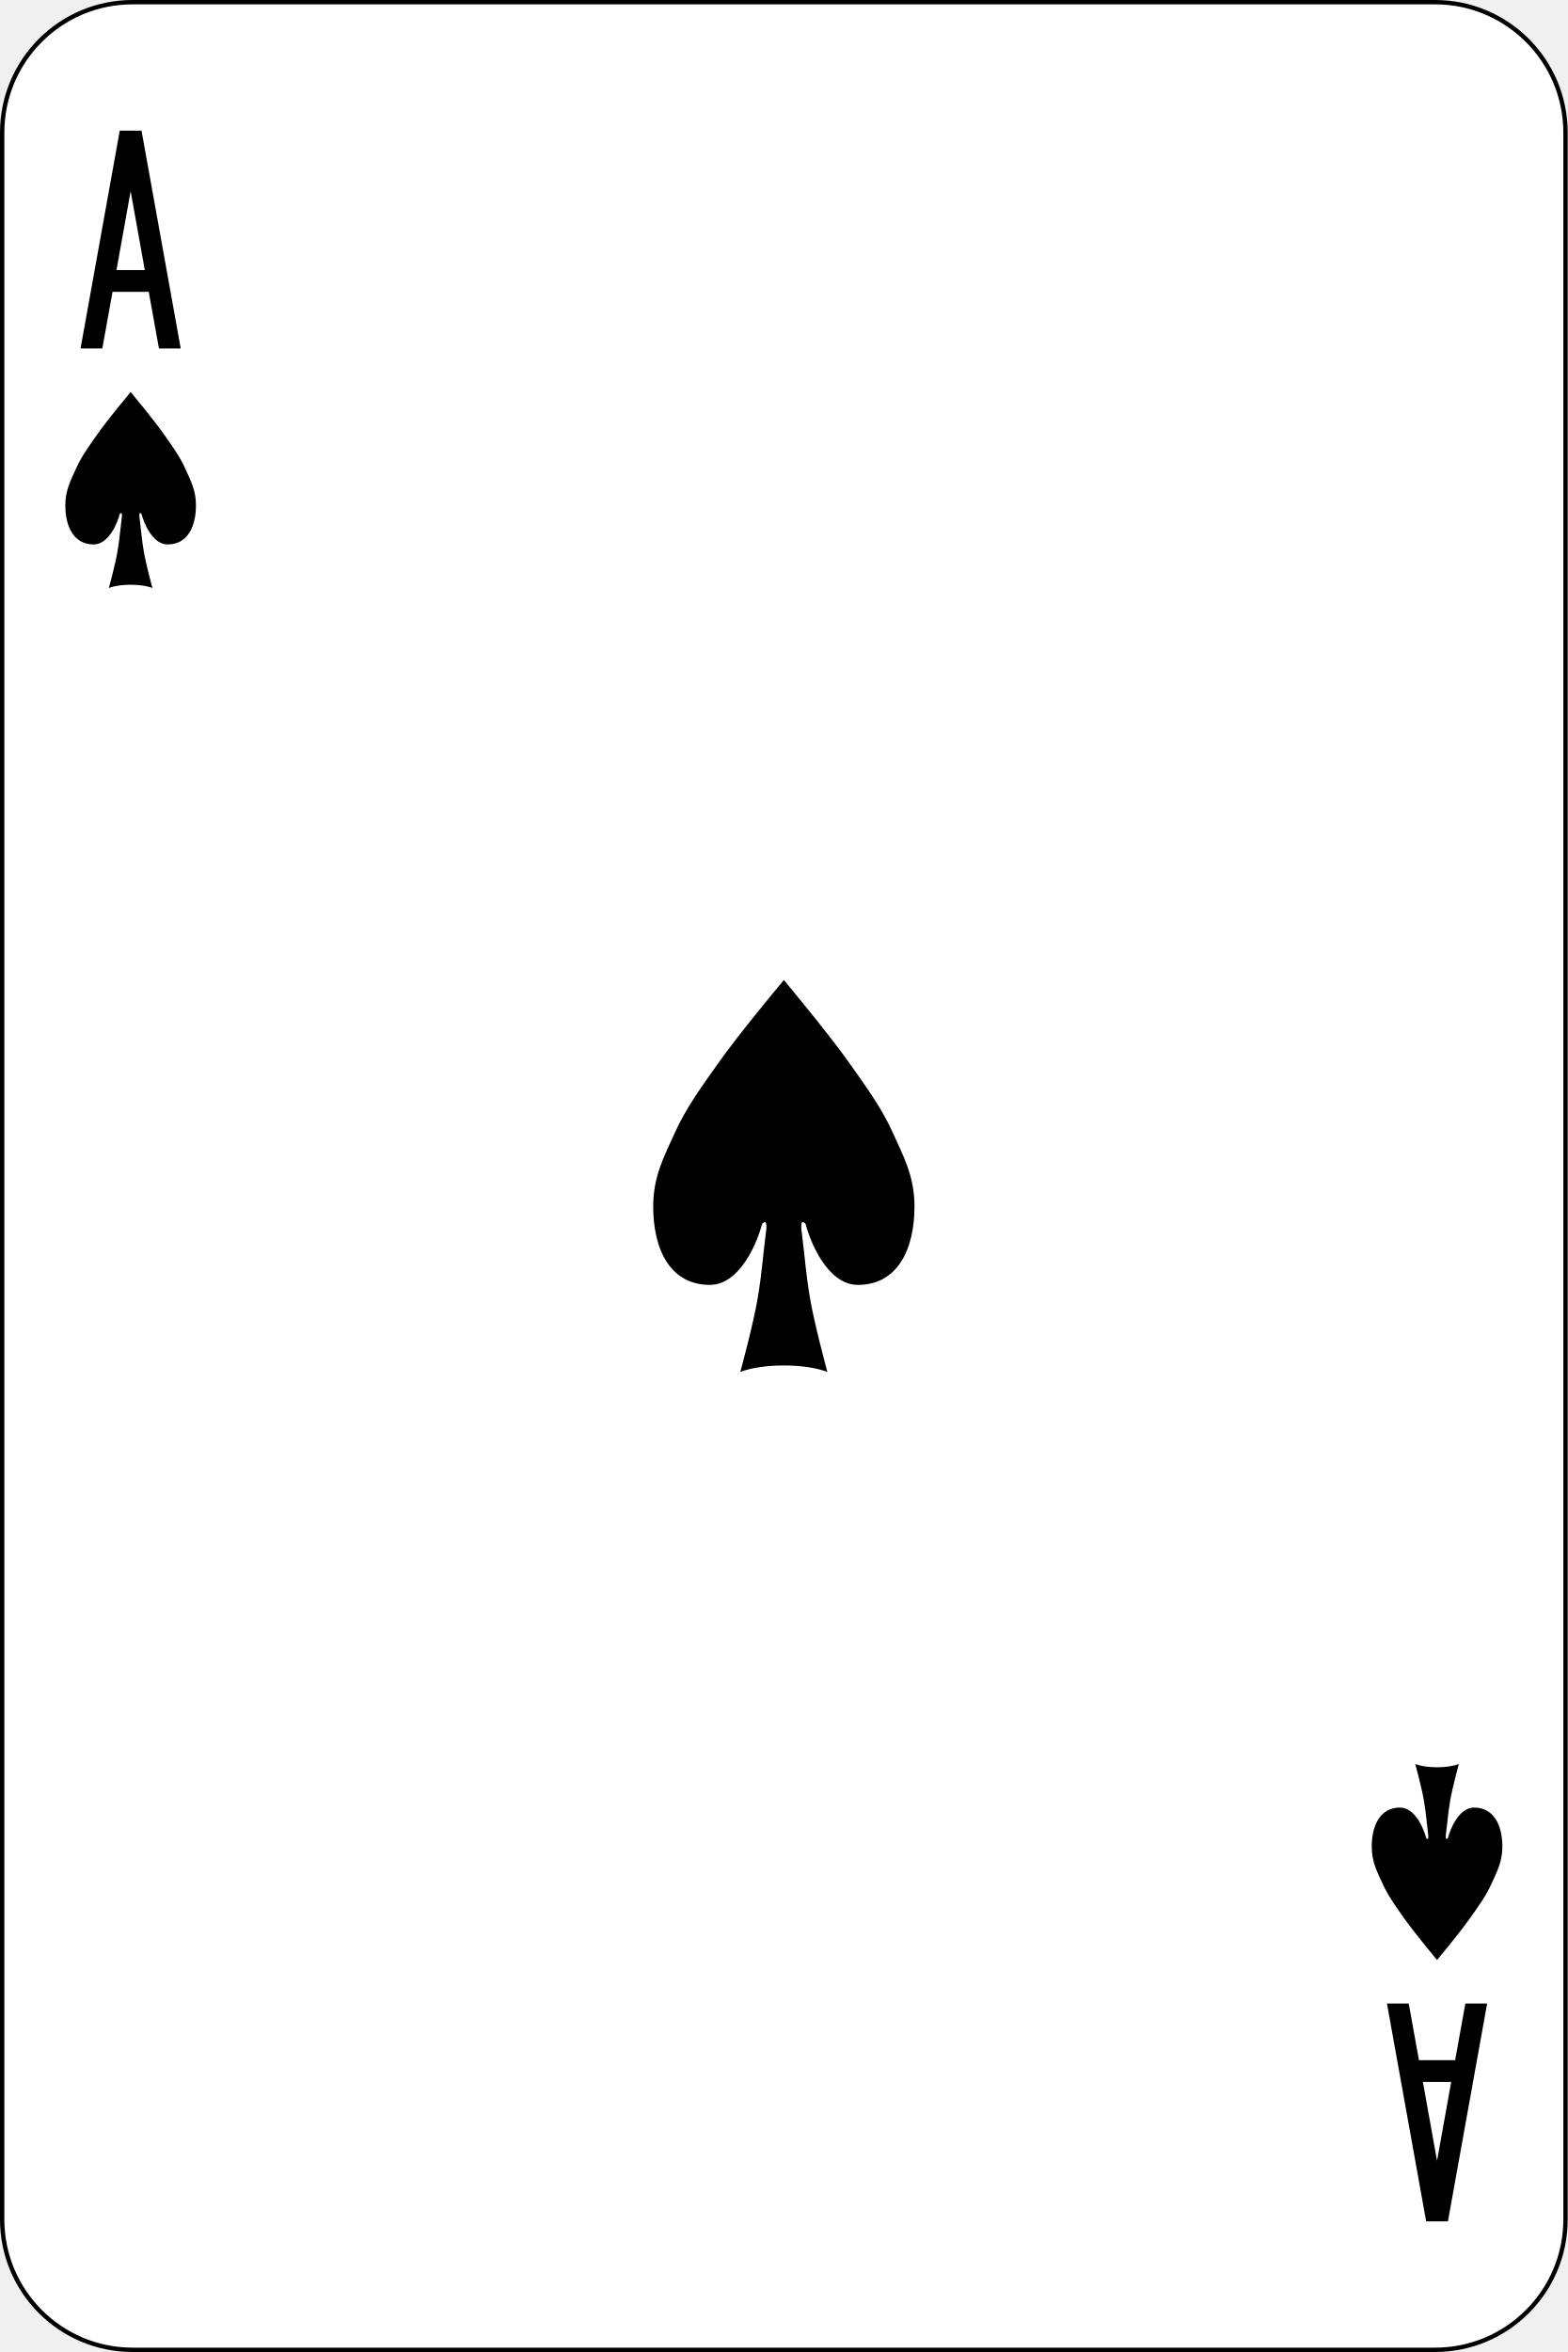
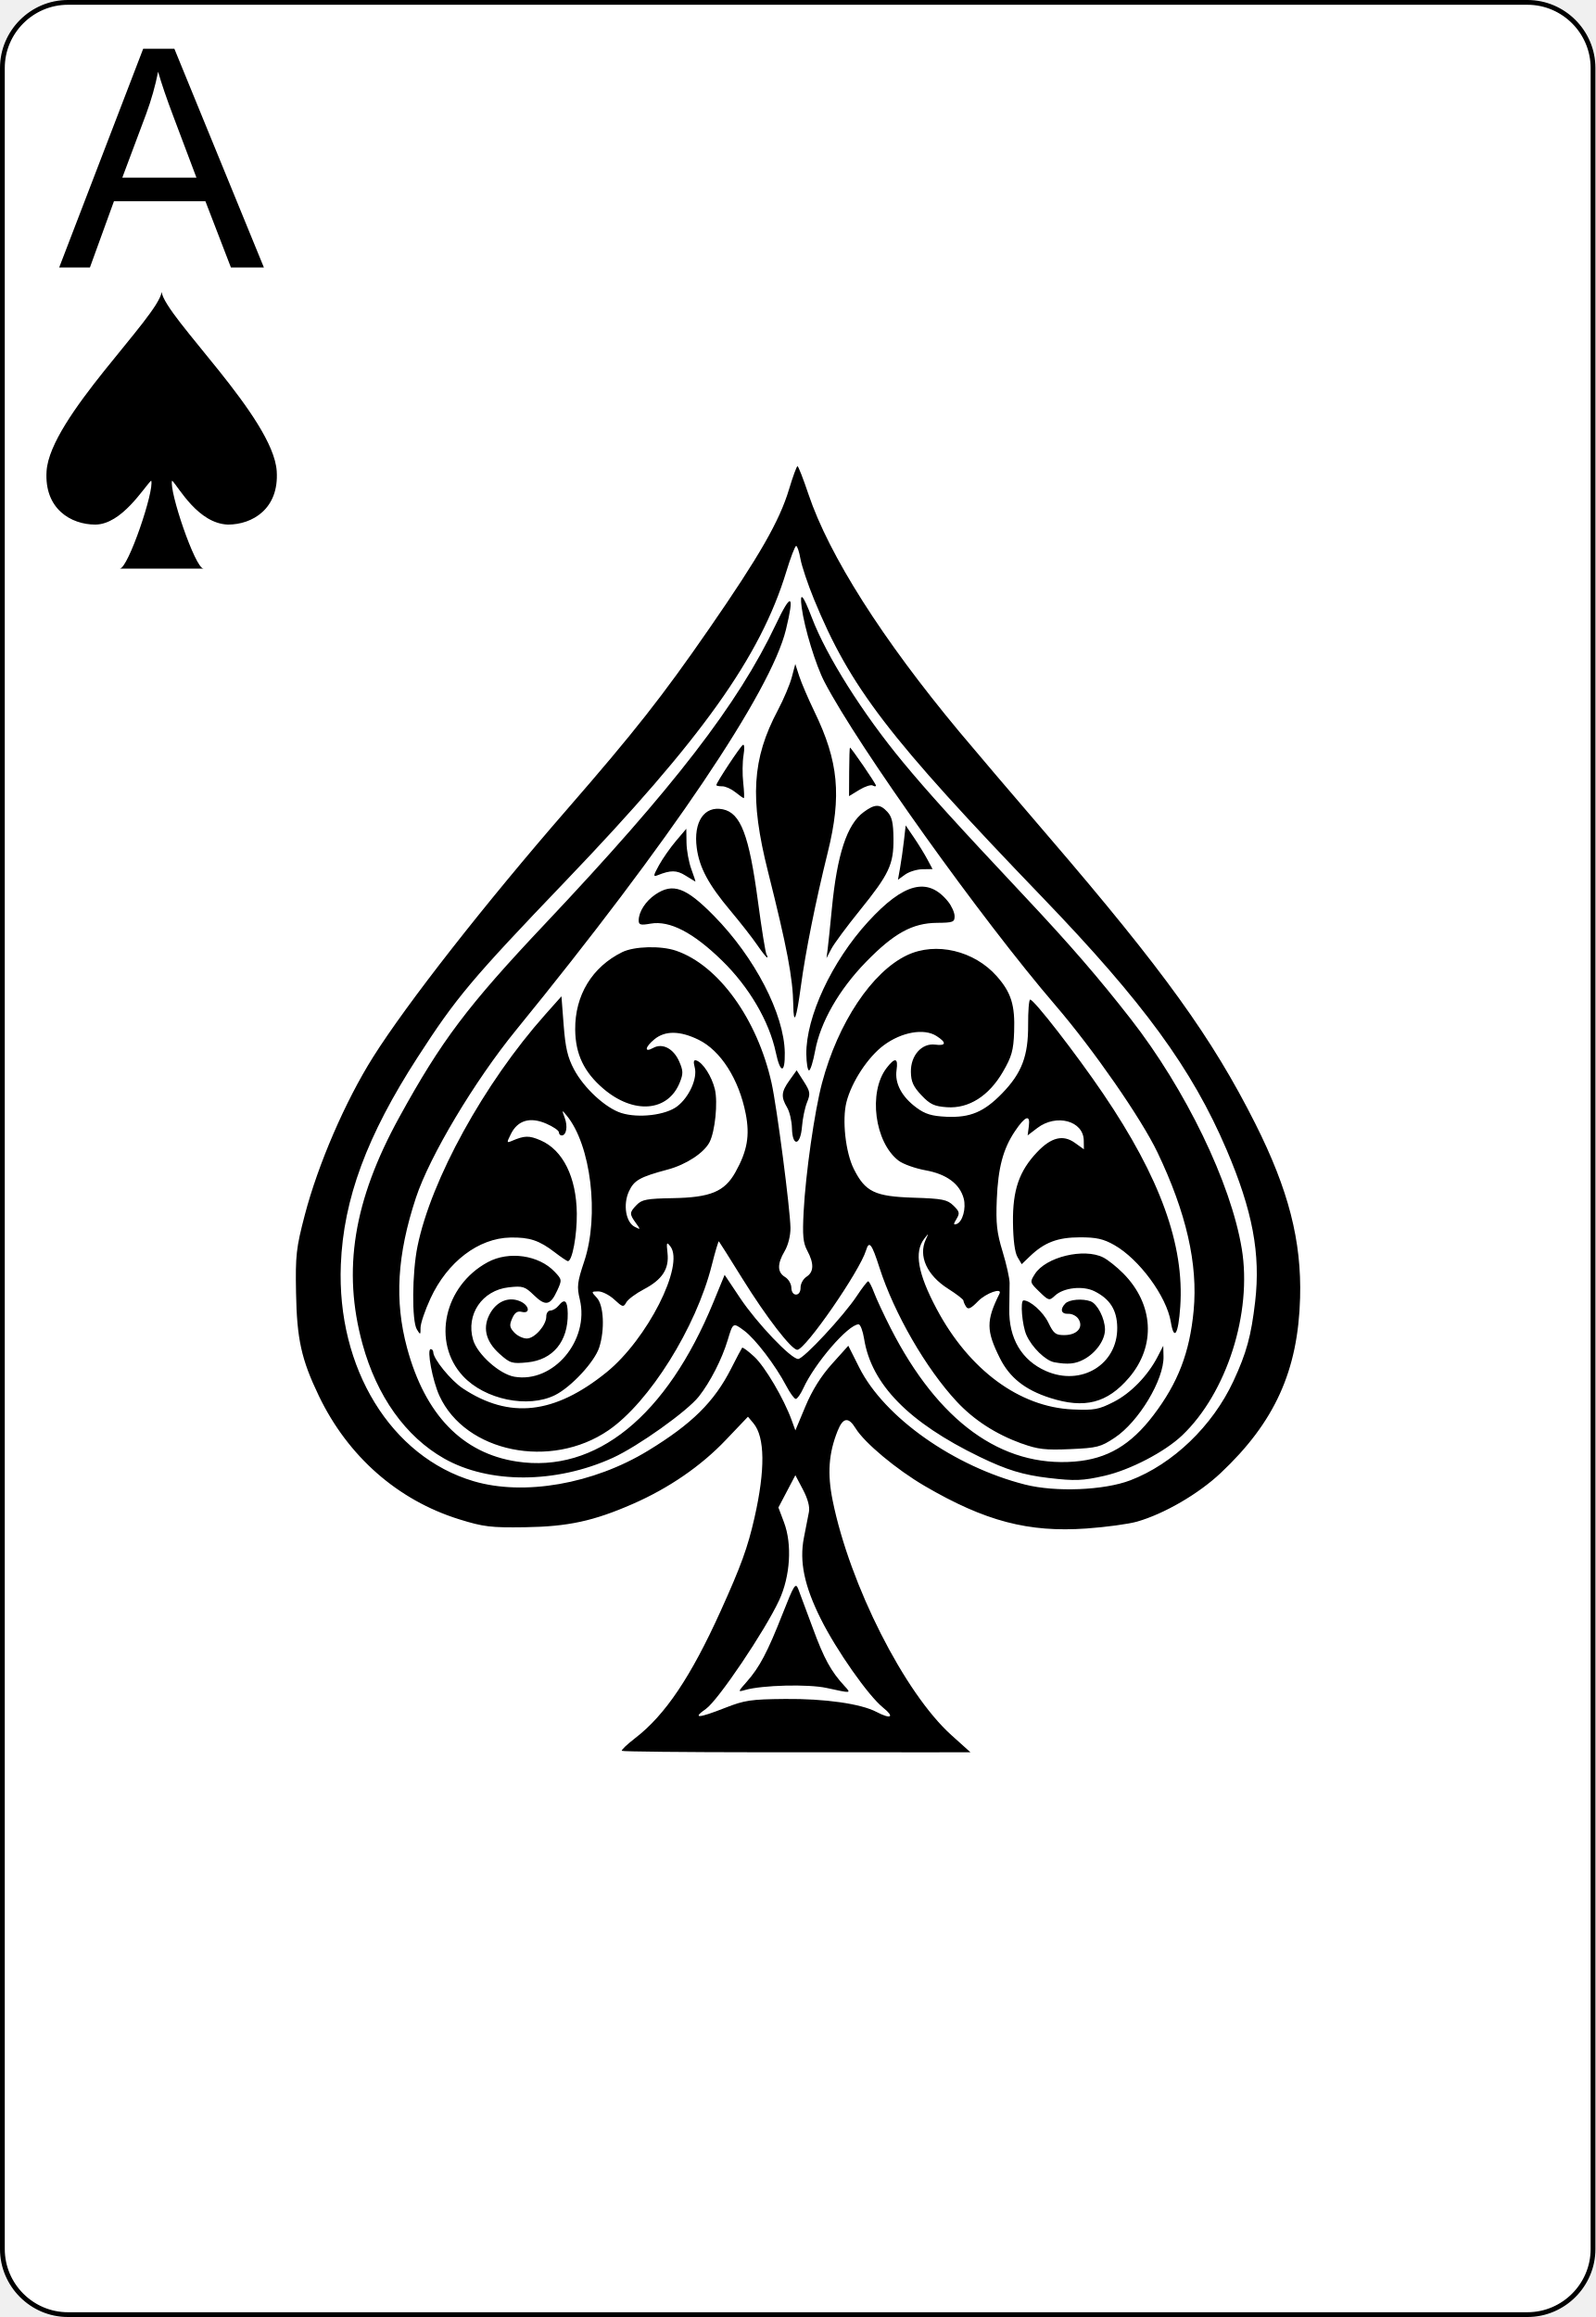
- <svg xmlns="http://www.w3.org/2000/svg" width="95.25mm" height="142.875mm" viewBox="0 0 95.25 142.875" version="1.1" id="svg8415">
-   <defs id="defs8409" />
-   <g id="layer1" transform="translate(-58.20833,-77.39583)">
-     <g transform="matrix(0.2645833,0,0,0.2645833,58.20833,-58.16666)" id="g3028-7">
-       <rect rx="29.944" ry="29.944" y="512.862" x="0.5" height="539" width="359" id="rect6472-45" style="fill:#ffffff;stroke:#000000;stroke-width:1" />
-       <path id="path3497-7" d="m 27.5,542.362 -9,50 h 5 l 2.344,-13 h 8.312 l 2.344,13 h 5 l -9,-50 z m 2.5,13.906 3.25,18.094 h -6.5 z" style="fill:#000000;stroke:none" />
-       <path id="path3497-5-9" d="m 327.5,1022.362 -9,-50 h 5 l 2.344,13 h 8.312 l 2.344,-13 h 5 l -9,50 z m 2.5,-13.906 3.25,-18.094 h -6.5 z" style="fill:#000000;stroke:none" />
-       <path id="path3037-7-83" d="m 185,793.362 c 1,4 5,14 12,14 9,0 13,-8 13,-18 0,-7 -2.579,-11.612 -5,-17 -2.578,-5.737 -6.379,-10.857 -10,-16 -4.645,-6.598 -15,-19 -15,-19 0,0 -10.355,12.402 -15,19 -3.621,5.143 -7.422,10.263 -10,16 -2.421,5.388 -5,10 -5,17 0,10 4,18 13,18 7,0 11,-10 12,-14 1,-1 1,0 1,1 -1,8 -1,10 -2,16 -1,6 -4,17 -4,17 5,-2 15,-2 20,0 0,0 -3,-11 -4,-17 -1,-6 -1,-8 -2,-16 0,-1 0,-2 1,-1 z" style="fill:#000000;fill-opacity:1;stroke:none" />
-       <path id="path3037-7-4-02" d="m 32.5,630.362 c 0.5,2 2.5,7 6,7 4.5,0 6.5,-4 6.5,-9 0,-3.5 -1.289,-5.806 -2.5,-8.5 -1.289,-2.868 -3.19,-5.429 -5,-8 -2.323,-3.299 -7.5,-9.5 -7.5,-9.5 0,0 -5.177,6.201 -7.5,9.5 -1.81,2.571 -3.711,5.132 -5,8 -1.211,2.694 -2.5,5 -2.5,8.5 0,5 2,9 6.5,9 3.5,0 5.5,-5 6,-7 0.5,-0.5 0.5,0 0.5,0.5 -0.5,4 -0.5,5 -1,8 -0.5,3 -2,8.5 -2,8.5 2.5,-1 7.5,-1 10,0 0,0 -1.5,-5.5 -2,-8.5 -0.5,-3 -0.5,-4 -1,-8 0,-0.5 0,-1 0.5,-0.5 z" style="fill:#000000;fill-opacity:1;stroke:none" />
-       <path id="path3037-7-4-0-2" d="m 332.5,934.362 c 0.5,-2 2.5,-7 6,-7 4.5,0 6.5,4 6.5,9 0,3.5 -1.289,5.806 -2.5,8.5 -1.289,2.868 -3.19,5.429 -5,8 -2.323,3.299 -7.5,9.5 -7.5,9.5 0,0 -5.177,-6.201 -7.5,-9.5 -1.81,-2.571 -3.711,-5.132 -5,-8 -1.211,-2.694 -2.5,-5 -2.5,-8.5 0,-5 2,-9 6.5,-9 3.5,0 5.5,5 6,7 0.5,0.5 0.5,0 0.5,-0.5 -0.5,-4 -0.5,-5 -1,-8 -0.5,-3 -2,-8.5 -2,-8.5 2.5,1 7.5,1 10,0 0,0 -1.5,5.5 -2,8.5 -0.5,3 -0.5,4 -1,8 0,0.5 0,1 0.5,0.5 z" style="fill:#000000;fill-opacity:1;stroke:none" />
+ <svg xmlns="http://www.w3.org/2000/svg" width="222.783" height="323.556" viewBox="0 0 167.087 242.667" xml:space="preserve" id="svg2" version="1.1">
+   <defs id="defs41" />
+   <g id="Layer_x0020_1" style="clip-rule:nonzero;fill-rule:nonzero;stroke:#000000;stroke-miterlimit:4">
+     <path style="fill:#ffffff;stroke-width:0.5" d="m 166.837,235.548 c 0,3.777 -3.087,6.869 -6.871,6.869 H 7.111 C 3.336,242.417 0.25,239.325 0.25,235.548 V 7.12 C 0.25,3.343 3.336,0.25 7.111,0.25 H 159.966 c 3.784,0 6.871,3.093 6.871,6.87 z" id="path5" />
+     <g style="stroke:none" id="g7">
+       <g id="g9">
+ 				
+ 			</g>
+     </g>
+     <g id="g15">
+ 			
+ 		</g>
+     <g id="g19">
+ 			
+ 		</g>
+     <g style="stroke:none" id="g23">
+       <g id="g25">
+ 				
+ 			</g>
+     </g>
+     <g style="stroke:none" id="g31">
+       <g id="g33">
+ 				
+ 			</g>
    </g>
  </g>
+   <g aria-label="A" id="text3788" style="line-height:0%;font-family:'Bitstream Vera Sans';letter-spacing:0px;word-spacing:0px">
+     <path d="M 6.199,28.013 14.996,5.107 h 3.266 l 9.375,22.906 h -3.453 l -2.672,-6.938 h -9.578 l -2.516,6.938 z m 6.609,-9.406 h 7.766 l -2.391,-6.344 q -1.094,-2.891 -1.625,-4.75 -0.438,2.203 -1.234,4.375 z" style="font-size:32px;line-height:1.25;font-family:Arial;-inkscape-font-specification:Arial" id="path860" />
+   </g>
+   <g transform="matrix(1.508595,0,0,1.379325,16.92904,45.06616)" id="layer1-7">
+     <path id="sl" d="M 7.989,3.103 C 7.747,-0.954 0.242,-8.59 0,-10.5 c -0.242,1.909 -7.747,9.545 -7.989,13.603 -0.169,2.868 1.695,4.057 3.39,4.057 1.835,-0.022 3.351,-2.801 3.873,-3.341 0.242,0.716 -1.603,6.682 -2.179,6.682 H 2.906 C 2.33,10.501 0.485,4.535 0.727,3.819 1.184,4.315 2.524,7.077 4.601,7.16 6.295,7.159 8.158,5.971 7.989,3.103 Z" style="fill:#000000" />
+   </g>
+   <path style="fill:#000000" d="m 79.5,183.521 c -7.826,-0.004 -14.295,-0.072 -14.375,-0.151 -0.081,-0.078 0.556,-0.684 1.416,-1.346 3.13,-2.41 5.827,-6.427 8.939,-13.312 2.139,-4.732 2.827,-6.631 3.538,-9.761 1.137,-5.009 1.1,-8.437 -0.106,-9.882 l -0.578,-0.693 -2.33,2.448 c -2.59,2.721 -5.961,5.038 -9.722,6.683 -4.12,1.802 -6.785,2.378 -11.31,2.446 -3.568,0.053 -4.337,-0.04 -6.887,-0.834 -6.438,-2.004 -11.655,-6.595 -14.694,-12.929 -1.831,-3.816 -2.298,-5.93 -2.387,-10.787 -0.072,-3.929 0.014,-4.693 0.907,-8.117 1.395,-5.347 4.254,-11.962 7.164,-16.579 3.537,-5.612 11.693,-16.027 20.313,-25.941 7.092,-8.157 9.95,-11.791 14.898,-18.945 5.264,-7.612 7.354,-11.261 8.351,-14.582 0.399,-1.328 0.797,-2.414 0.885,-2.415 0.088,-5.1e-5 0.604,1.319 1.146,2.932 2.156,6.414 7.733,15.195 15.82,24.905 1.44,1.729 5.632,6.653 9.316,10.942 12.066,14.047 17.16,21.119 21.66,30.072 3.485,6.932 4.859,12.276 4.695,18.249 -0.21,7.634 -2.655,13.027 -8.322,18.356 -2.334,2.195 -5.915,4.274 -8.761,5.087 -0.88,0.251 -3.262,0.574 -5.293,0.718 -6.082,0.43 -10.616,-0.762 -16.935,-4.451 -2.963,-1.73 -6.312,-4.525 -7.238,-6.039 -0.748,-1.224 -1.321,-1.146 -1.883,0.256 -0.944,2.358 -1.095,4.482 -0.521,7.315 1.792,8.834 7.522,20.148 12.442,24.569 l 1.988,1.786 -3.955,0.004 c -2.175,0.003 -10.358,5.4e-4 -18.184,-0.004 z m 12.99,-4.672 c -1.542,-1.233 -4.883,-5.992 -6.538,-9.312 -1.721,-3.453 -2.247,-5.989 -1.76,-8.486 0.2,-1.024 0.437,-2.239 0.527,-2.701 0.105,-0.539 -0.12,-1.379 -0.628,-2.343 l -0.792,-1.503 -0.888,1.691 -0.888,1.691 0.586,1.557 c 0.865,2.297 0.658,5.634 -0.505,8.148 -1.47,3.176 -6.396,10.49 -7.665,11.38 -1.486,1.042 -0.826,1.008 2.005,-0.103 2.04,-0.801 2.691,-0.897 6.292,-0.931 4.137,-0.039 7.912,0.498 9.559,1.359 1.532,0.801 1.932,0.544 0.695,-0.445 z m -5.933,-2.066 c -1.911,-0.417 -6.729,-0.297 -8.513,0.213 -0.791,0.226 -0.789,0.217 0.175,-0.875 1.327,-1.502 2.166,-3.093 3.738,-7.09 1.209,-3.074 1.364,-3.319 1.649,-2.596 0.173,0.439 0.86,2.284 1.526,4.099 1.167,3.178 1.893,4.507 3.299,6.033 0.737,0.8 0.779,0.795 -1.873,0.216 z M 118.364,155.044 c 4.476,-1.707 8.628,-5.698 10.81,-10.392 1.373,-2.954 1.861,-4.737 2.277,-8.32 0.583,-5.024 -0.265,-9.532 -2.997,-15.929 -3.611,-8.455 -8.685,-15.408 -19.291,-26.43 C 93.039,77.217 89.044,72.003 85.25,62.765 c -0.649,-1.581 -1.288,-3.488 -1.42,-4.237 -0.131,-0.749 -0.335,-1.357 -0.452,-1.35 -0.117,0.007 -0.582,1.223 -1.033,2.704 -2.715,8.906 -8.835,17.488 -23.073,32.356 -9.924,10.364 -11.469,12.202 -15.537,18.497 -5.315,8.223 -7.765,14.841 -8.039,21.719 -0.433,10.846 5.25,20.117 13.9,22.675 5.289,1.564 12.55,0.295 18.271,-3.193 4.596,-2.802 6.936,-5.115 8.705,-8.602 0.569,-1.121 1.086,-2.102 1.15,-2.179 0.063,-0.077 0.64,0.348 1.281,0.945 1.123,1.045 3.089,4.385 3.904,6.63 l 0.392,1.08 1.055,-2.522 c 0.701,-1.674 1.632,-3.164 2.772,-4.433 l 1.717,-1.911 1.148,2.285 c 2.619,5.215 9.929,10.372 17.373,12.258 3.182,0.806 8.258,0.602 10.998,-0.443 z m -8.513,-0.248 c -2.71,-0.322 -4.411,-0.841 -7.239,-2.21 -7.434,-3.6 -11.354,-7.601 -12.114,-12.366 -0.134,-0.838 -0.394,-1.521 -0.578,-1.518 -1.091,0.016 -4.593,4.072 -5.8,6.717 -0.274,0.6 -0.623,1.092 -0.776,1.095 -0.153,0.003 -0.598,-0.606 -0.99,-1.351 -1.133,-2.158 -3.246,-4.932 -4.412,-5.795 -1.177,-0.871 -1.173,-0.873 -1.732,0.986 -0.598,1.988 -1.823,4.386 -3.017,5.903 -1.218,1.548 -6.374,5.222 -9.021,6.428 -5.947,2.71 -12.95,2.738 -17.656,0.071 -4.032,-2.285 -7.05,-6.518 -8.552,-11.993 -2.123,-7.739 -0.942,-15.025 3.849,-23.745 4.413,-8.031 7.138,-11.648 15.262,-20.254 13.469,-14.267 20.243,-23.052 24.166,-31.34 1.63,-3.444 1.992,-3.268 1.07,0.521 -1.575,6.473 -12.141,22.15 -28.279,41.957 -4.349,5.338 -9.035,13.187 -10.472,17.54 -1.974,5.98 -2.259,10.796 -0.931,15.721 1.887,7.001 5.788,11.042 11.495,11.909 8.277,1.258 15.681,-4.739 20.583,-16.672 l 1.183,-2.881 1.623,2.43 c 1.761,2.637 5.339,6.392 6.081,6.381 0.569,-0.008 4.757,-4.507 6.135,-6.591 0.558,-0.843 1.094,-1.538 1.191,-1.544 0.097,-0.006 0.378,0.528 0.624,1.188 0.246,0.659 1.025,2.329 1.73,3.712 4.995,9.793 11.616,14.596 19.275,13.98 3.406,-0.274 5.868,-1.722 8.248,-4.852 2.579,-3.391 3.798,-6.562 4.213,-10.955 0.461,-4.879 -0.77,-10.259 -3.791,-16.581 -1.694,-3.543 -6.705,-10.765 -10.683,-15.396 -7.777,-9.053 -20.649,-27.077 -24.186,-33.866 -0.917,-1.76 -2.1,-5.62 -2.389,-7.797 -0.234,-1.759 0.124,-1.401 1.066,1.067 1.535,4.023 5.327,10.038 9.525,15.109 2.631,3.179 5.534,6.381 12.821,14.143 4.696,5.002 7.671,8.441 11.04,12.762 5.762,7.389 10.498,17.183 11.636,24.065 1.112,6.718 -1.573,15.125 -6.249,19.565 -1.824,1.732 -5.447,3.616 -8.131,4.227 -2.285,0.52 -3.09,0.552 -5.819,0.228 z m -2.841,-3.603 c -2.727,-0.992 -5.001,-2.462 -6.811,-4.402 -3.217,-3.449 -6.565,-9.253 -8.095,-14.034 -0.801,-2.502 -1.082,-2.866 -1.4,-1.812 -0.653,2.169 -6.35,10.413 -7.203,10.423 -0.605,0.008 -3.242,-3.41 -5.753,-7.456 -1.301,-2.096 -2.408,-3.852 -2.459,-3.902 -0.051,-0.05 -0.387,1.078 -0.746,2.505 -1.642,6.524 -6.544,14.355 -10.819,17.286 -6.034,4.136 -14.975,2.314 -17.701,-3.608 -0.726,-1.577 -1.347,-4.888 -0.918,-4.894 0.147,-0.003 0.27,0.144 0.272,0.324 0.011,0.714 1.842,2.958 3.089,3.786 4.894,3.247 9.614,2.718 15.057,-1.687 4.255,-3.443 8.195,-11.212 6.686,-13.182 -0.391,-0.51 -0.425,-0.432 -0.301,0.693 0.184,1.67 -0.543,2.783 -2.486,3.804 -0.84,0.441 -1.666,1.059 -1.836,1.373 -0.283,0.524 -0.386,0.499 -1.245,-0.299 -0.515,-0.478 -1.276,-0.865 -1.692,-0.859 -0.743,0.011 -0.745,0.022 -0.145,0.666 0.729,0.782 0.853,3.335 0.253,5.204 -0.483,1.506 -2.944,4.158 -4.633,4.995 -2.833,1.403 -7.339,0.471 -9.633,-1.992 -3.286,-3.53 -1.997,-9.456 2.597,-11.936 2.206,-1.191 5.338,-0.742 6.996,1.003 0.777,0.818 0.783,0.86 0.271,1.976 -0.716,1.561 -1.222,1.661 -2.434,0.485 -0.951,-0.923 -1.17,-0.991 -2.641,-0.828 -2.785,0.31 -4.508,2.847 -3.733,5.498 0.444,1.519 2.769,3.598 4.322,3.866 4.075,0.702 7.884,-3.797 6.854,-8.094 -0.321,-1.339 -0.268,-1.8 0.462,-3.985 1.6,-4.794 0.705,-12.203 -1.846,-15.287 -0.504,-0.61 -0.512,-0.6 -0.198,0.241 0.34,0.91 0.18,1.848 -0.317,1.855 -0.158,0.003 -0.289,-0.147 -0.292,-0.333 -0.003,-0.185 -0.607,-0.596 -1.343,-0.912 -1.677,-0.721 -2.968,-0.34 -3.678,1.084 -0.465,0.933 -0.46,0.97 0.101,0.731 1.329,-0.569 1.799,-0.577 3.006,-0.055 2.339,1.013 3.749,3.86 3.791,7.656 0.025,2.296 -0.477,4.989 -0.931,4.995 -0.093,0.002 -0.718,-0.419 -1.389,-0.934 -1.615,-1.241 -2.633,-1.579 -4.636,-1.54 -3.343,0.064 -6.596,2.542 -8.368,6.376 -0.574,1.241 -1.042,2.622 -1.041,3.069 0.002,0.774 -0.016,0.782 -0.387,0.176 -0.537,-0.879 -0.501,-5.9 0.062,-8.678 1.417,-6.985 6.993,-17.112 13.367,-24.278 l 1.715,-1.928 0.232,3.024 c 0.182,2.371 0.416,3.371 1.085,4.631 1.04,1.959 3.309,4.051 4.953,4.567 1.796,0.563 4.64,0.225 5.847,-0.695 1.256,-0.958 2.147,-2.935 1.84,-4.085 -0.161,-0.604 -0.111,-0.815 0.171,-0.725 0.681,0.216 1.616,1.668 1.939,3.013 0.33,1.372 0.023,4.421 -0.558,5.546 -0.581,1.125 -2.452,2.35 -4.376,2.865 -2.934,0.785 -3.534,1.124 -4.071,2.299 -0.627,1.373 -0.323,3.22 0.609,3.7 0.627,0.324 0.632,0.308 0.117,-0.403 -0.683,-0.945 -0.676,-1.102 0.091,-1.892 0.545,-0.562 1.067,-0.66 3.766,-0.706 3.959,-0.068 5.432,-0.676 6.571,-2.713 1.247,-2.229 1.53,-3.841 1.079,-6.136 -0.712,-3.62 -2.622,-6.612 -4.942,-7.745 -1.933,-0.944 -3.486,-0.964 -4.6,-0.06 -1.01,0.819 -1.113,1.456 -0.15,0.921 0.979,-0.543 2.139,0.063 2.733,1.428 0.419,0.962 0.426,1.267 0.055,2.194 -1.229,3.069 -4.825,3.36 -8,0.648 -2.029,-1.733 -2.929,-3.621 -2.952,-6.195 -0.033,-3.586 1.769,-6.553 4.923,-8.108 1.256,-0.619 4.043,-0.694 5.635,-0.151 4.443,1.514 8.515,7.152 10.008,13.855 0.553,2.483 1.951,13.204 1.979,15.174 0.011,0.801 -0.24,1.81 -0.606,2.431 -0.795,1.348 -0.781,2.22 0.041,2.718 0.357,0.215 0.653,0.718 0.659,1.118 0.006,0.431 0.207,0.723 0.493,0.719 0.286,-0.004 0.478,-0.302 0.471,-0.733 -0.006,-0.399 0.276,-0.911 0.626,-1.137 0.773,-0.499 0.797,-1.386 0.076,-2.731 -0.441,-0.823 -0.511,-1.575 -0.381,-4.076 0.209,-4.004 1.139,-10.505 1.927,-13.483 1.669,-6.302 5.231,-11.649 8.918,-13.39 3.004,-1.419 7.02,-0.473 9.387,2.21 1.505,1.706 1.914,3.015 1.815,5.807 -0.07,1.964 -0.251,2.612 -1.176,4.203 -1.476,2.539 -3.58,3.869 -5.867,3.708 -1.327,-0.093 -1.766,-0.3 -2.67,-1.257 -0.853,-0.903 -1.086,-1.421 -1.101,-2.45 -0.026,-1.72 1.149,-3.033 2.548,-2.849 1.161,0.153 1.211,-0.219 0.123,-0.91 -1.297,-0.822 -3.629,-0.412 -5.497,0.966 -1.66,1.225 -3.381,3.839 -3.92,5.956 -0.476,1.866 -0.099,5.285 0.774,7.022 1.201,2.39 2.199,2.869 6.241,2.997 3.033,0.096 3.537,0.196 4.185,0.825 0.643,0.625 0.685,0.802 0.326,1.396 -0.34,0.563 -0.338,0.655 0.014,0.532 0.617,-0.215 1.011,-1.642 0.738,-2.667 -0.408,-1.53 -1.791,-2.555 -3.98,-2.951 -1.091,-0.197 -2.367,-0.652 -2.836,-1.009 -2.514,-1.917 -3.199,-7.167 -1.267,-9.701 0.881,-1.155 1.24,-1.082 1.049,0.214 -0.203,1.381 0.544,2.791 2.079,3.926 0.921,0.681 1.605,0.889 3.148,0.959 2.484,0.112 3.934,-0.499 5.838,-2.46 2.051,-2.113 2.735,-3.918 2.715,-7.158 -0.009,-1.457 0.087,-2.652 0.214,-2.655 0.397,-0.009 4.82,5.692 7.639,9.847 5.977,8.811 8.528,15.86 8.079,22.325 -0.202,2.91 -0.65,3.631 -0.988,1.589 -0.442,-2.676 -3.31,-6.575 -5.925,-8.056 -1.134,-0.642 -1.878,-0.808 -3.601,-0.805 -2.338,0.005 -3.72,0.533 -5.246,2.002 l -0.843,0.812 -0.442,-0.749 c -0.282,-0.478 -0.453,-1.794 -0.473,-3.641 -0.036,-3.37 0.645,-5.355 2.517,-7.335 1.484,-1.57 2.723,-1.876 3.972,-0.981 l 0.938,0.672 -0.014,-0.924 c -0.031,-2.063 -2.873,-2.824 -4.866,-1.304 l -1.012,0.772 0.128,-0.974 c 0.166,-1.263 -0.388,-1.06 -1.456,0.534 -1.242,1.853 -1.769,3.833 -1.903,7.155 -0.103,2.527 0.003,3.47 0.608,5.454 0.403,1.32 0.733,2.797 0.735,3.283 0.002,0.486 -0.014,1.716 -0.034,2.732 -0.061,3.065 1.295,5.366 3.821,6.486 3.718,1.649 7.542,-0.681 7.484,-4.561 -0.027,-1.82 -0.755,-2.974 -2.387,-3.788 -1.208,-0.602 -3.232,-0.377 -4.128,0.459 -0.601,0.56 -0.657,0.546 -1.64,-0.408 -1.003,-0.973 -1.01,-1.001 -0.472,-1.849 1.134,-1.788 5.145,-2.76 7.167,-1.736 0.481,0.243 1.417,0.989 2.08,1.656 3.209,3.23 3.457,7.606 0.619,10.929 -2.285,2.675 -4.653,3.282 -8.277,2.121 -2.613,-0.837 -4.235,-2.124 -5.254,-4.168 -1.437,-2.881 -1.443,-3.914 -0.044,-6.735 0.343,-0.692 -1.401,-0.085 -2.24,0.779 -0.743,0.765 -1.037,0.902 -1.247,0.581 -0.151,-0.231 -0.279,-0.523 -0.284,-0.649 -0.004,-0.126 -0.723,-0.681 -1.596,-1.234 -2.233,-1.415 -3.149,-3.435 -2.343,-5.169 0.317,-0.683 0.312,-0.685 -0.162,-0.076 -1.078,1.388 -0.679,3.647 1.304,7.37 3.392,6.371 8.678,10.271 14.246,10.51 2.255,0.097 2.711,0.013 4.277,-0.782 1.801,-0.915 3.588,-2.753 4.617,-4.75 l 0.584,-1.134 0.028,1.124 c 0.06,2.418 -2.598,6.838 -5.113,8.506 -1.47,0.975 -1.832,1.067 -4.666,1.193 -2.591,0.115 -3.385,0.023 -5.067,-0.589 z m 3.408,-8.52 c -0.92,-0.165 -2.358,-1.569 -2.924,-2.856 -0.45,-1.022 -0.665,-3.616 -0.3,-3.621 0.694,-0.01 2.061,1.213 2.599,2.328 0.564,1.167 0.764,1.318 1.728,1.304 1.311,-0.019 1.989,-0.84 1.412,-1.708 -0.204,-0.306 -0.676,-0.541 -1.051,-0.521 -0.751,0.039 -0.9,-0.475 -0.311,-1.081 0.408,-0.42 1.797,-0.538 2.65,-0.226 0.705,0.259 1.487,1.783 1.504,2.932 0.017,1.107 -0.94,2.468 -2.215,3.152 -0.891,0.478 -1.672,0.553 -3.092,0.298 z m -58.103,-0.881 c -1.506,-1.349 -1.824,-2.856 -0.918,-4.353 0.723,-1.194 1.942,-1.647 3.085,-1.147 0.959,0.42 1.093,1.334 0.163,1.105 -0.461,-0.113 -0.738,0.076 -1.005,0.687 -0.311,0.71 -0.275,0.943 0.223,1.478 0.326,0.349 0.921,0.63 1.323,0.624 0.823,-0.012 2.041,-1.409 2.028,-2.323 -0.005,-0.33 0.19,-0.602 0.434,-0.606 0.243,-0.003 0.619,-0.226 0.835,-0.495 0.653,-0.812 0.956,-0.564 0.976,0.799 0.044,2.931 -1.548,4.863 -4.224,5.125 -1.612,0.158 -1.815,0.096 -2.919,-0.894 z m 30.625,-23.633 c -0.017,-0.751 -0.244,-1.724 -0.503,-2.162 -0.662,-1.119 -0.617,-1.644 0.244,-2.848 l 0.752,-1.052 0.749,1.173 c 0.674,1.056 0.708,1.273 0.341,2.179 -0.225,0.553 -0.463,1.694 -0.529,2.534 -0.16,2.026 -1.008,2.168 -1.054,0.176 z m -1.688,-7.927 c -0.694,-3.272 -2.796,-6.86 -5.647,-9.639 -3.009,-2.934 -5.472,-4.207 -7.464,-3.858 -1.062,0.186 -1.253,0.133 -1.251,-0.347 0.005,-0.893 0.722,-2.007 1.738,-2.698 1.842,-1.254 3.202,-0.761 6.138,2.223 4.287,4.357 7.364,10.301 7.424,14.343 0.033,2.208 -0.467,2.195 -0.938,-0.023 z m 3.194,0.191 c -0.051,-3.897 2.669,-9.734 6.467,-13.882 3.743,-4.088 6.26,-4.729 8.368,-2.13 0.376,0.464 0.688,1.154 0.694,1.534 0.009,0.628 -0.157,0.692 -1.837,0.707 -2.581,0.023 -4.511,1.085 -7.442,4.094 -2.831,2.908 -4.778,6.311 -5.329,9.316 -0.206,1.122 -0.492,2.042 -0.636,2.044 -0.144,0.003 -0.272,-0.755 -0.284,-1.683 z m -1.366,-5.167 c -0.042,-2.814 -0.654,-6.043 -2.65,-13.975 -1.925,-7.652 -1.672,-11.795 1.031,-16.891 0.6,-1.131 1.257,-2.684 1.46,-3.451 l 0.369,-1.394 0.416,1.279 c 0.229,0.704 0.945,2.374 1.593,3.712 2.522,5.211 2.861,8.796 1.393,14.732 -1.28,5.178 -2.322,10.367 -2.816,14.025 -0.473,3.505 -0.763,4.219 -0.796,1.963 z m -3.788,-6.3 c -0.499,-0.73 -1.755,-2.338 -2.792,-3.574 -2.306,-2.748 -3.254,-4.514 -3.529,-6.573 -0.365,-2.734 0.787,-4.444 2.728,-4.048 1.875,0.383 2.753,2.687 3.685,9.674 0.384,2.878 0.786,5.369 0.893,5.537 0.107,0.168 0.133,0.306 0.058,0.307 -0.075,10e-4 -0.545,-0.595 -1.044,-1.324 z m 7.391,0.426 c 0.068,-0.531 0.264,-2.414 0.434,-4.184 0.549,-5.71 1.585,-8.859 3.336,-10.146 1.174,-0.862 1.697,-0.869 2.478,-0.029 0.484,0.52 0.626,1.143 0.642,2.803 0.025,2.713 -0.444,3.71 -3.548,7.55 -1.347,1.667 -2.678,3.467 -2.958,4.002 l -0.508,0.972 z m -14.894,-7.682 c -0.918,-0.577 -1.543,-0.584 -2.914,-0.035 -0.487,0.195 -0.469,0.059 0.139,-1.045 0.384,-0.698 1.185,-1.843 1.78,-2.544 l 1.082,-1.275 0.022,1.459 c 0.012,0.802 0.241,2.052 0.509,2.778 0.268,0.725 0.458,1.309 0.421,1.296 -0.037,-0.012 -0.504,-0.298 -1.04,-0.634 z M 94.267,90.881 c 0.123,-0.692 0.305,-1.973 0.404,-2.846 l 0.18,-1.587 0.853,1.251 c 0.469,0.688 1.103,1.717 1.408,2.287 l 0.555,1.036 -1.061,0.016 c -0.584,0.009 -1.399,0.26 -1.813,0.559 l -0.751,0.543 z M 77.007,82.964 c -0.422,-0.341 -1.041,-0.617 -1.375,-0.612 -0.334,0.005 -0.608,-0.053 -0.609,-0.129 -0.004,-0.246 2.494,-4.029 2.781,-4.212 0.155,-0.099 0.184,0.384 0.066,1.088 -0.117,0.696 -0.131,1.994 -0.032,2.884 0.099,0.89 0.125,1.615 0.059,1.61 -0.067,-0.005 -0.467,-0.288 -0.889,-0.629 z M 88.932,80.841 c 0.007,-1.398 0.044,-2.543 0.082,-2.544 0.129,-0.005 2.72,3.779 2.723,3.976 0.002,0.108 -0.148,0.107 -0.332,-0.003 -0.184,-0.11 -0.819,0.095 -1.41,0.456 l -1.075,0.656 z" id="path2987" />
</svg>
